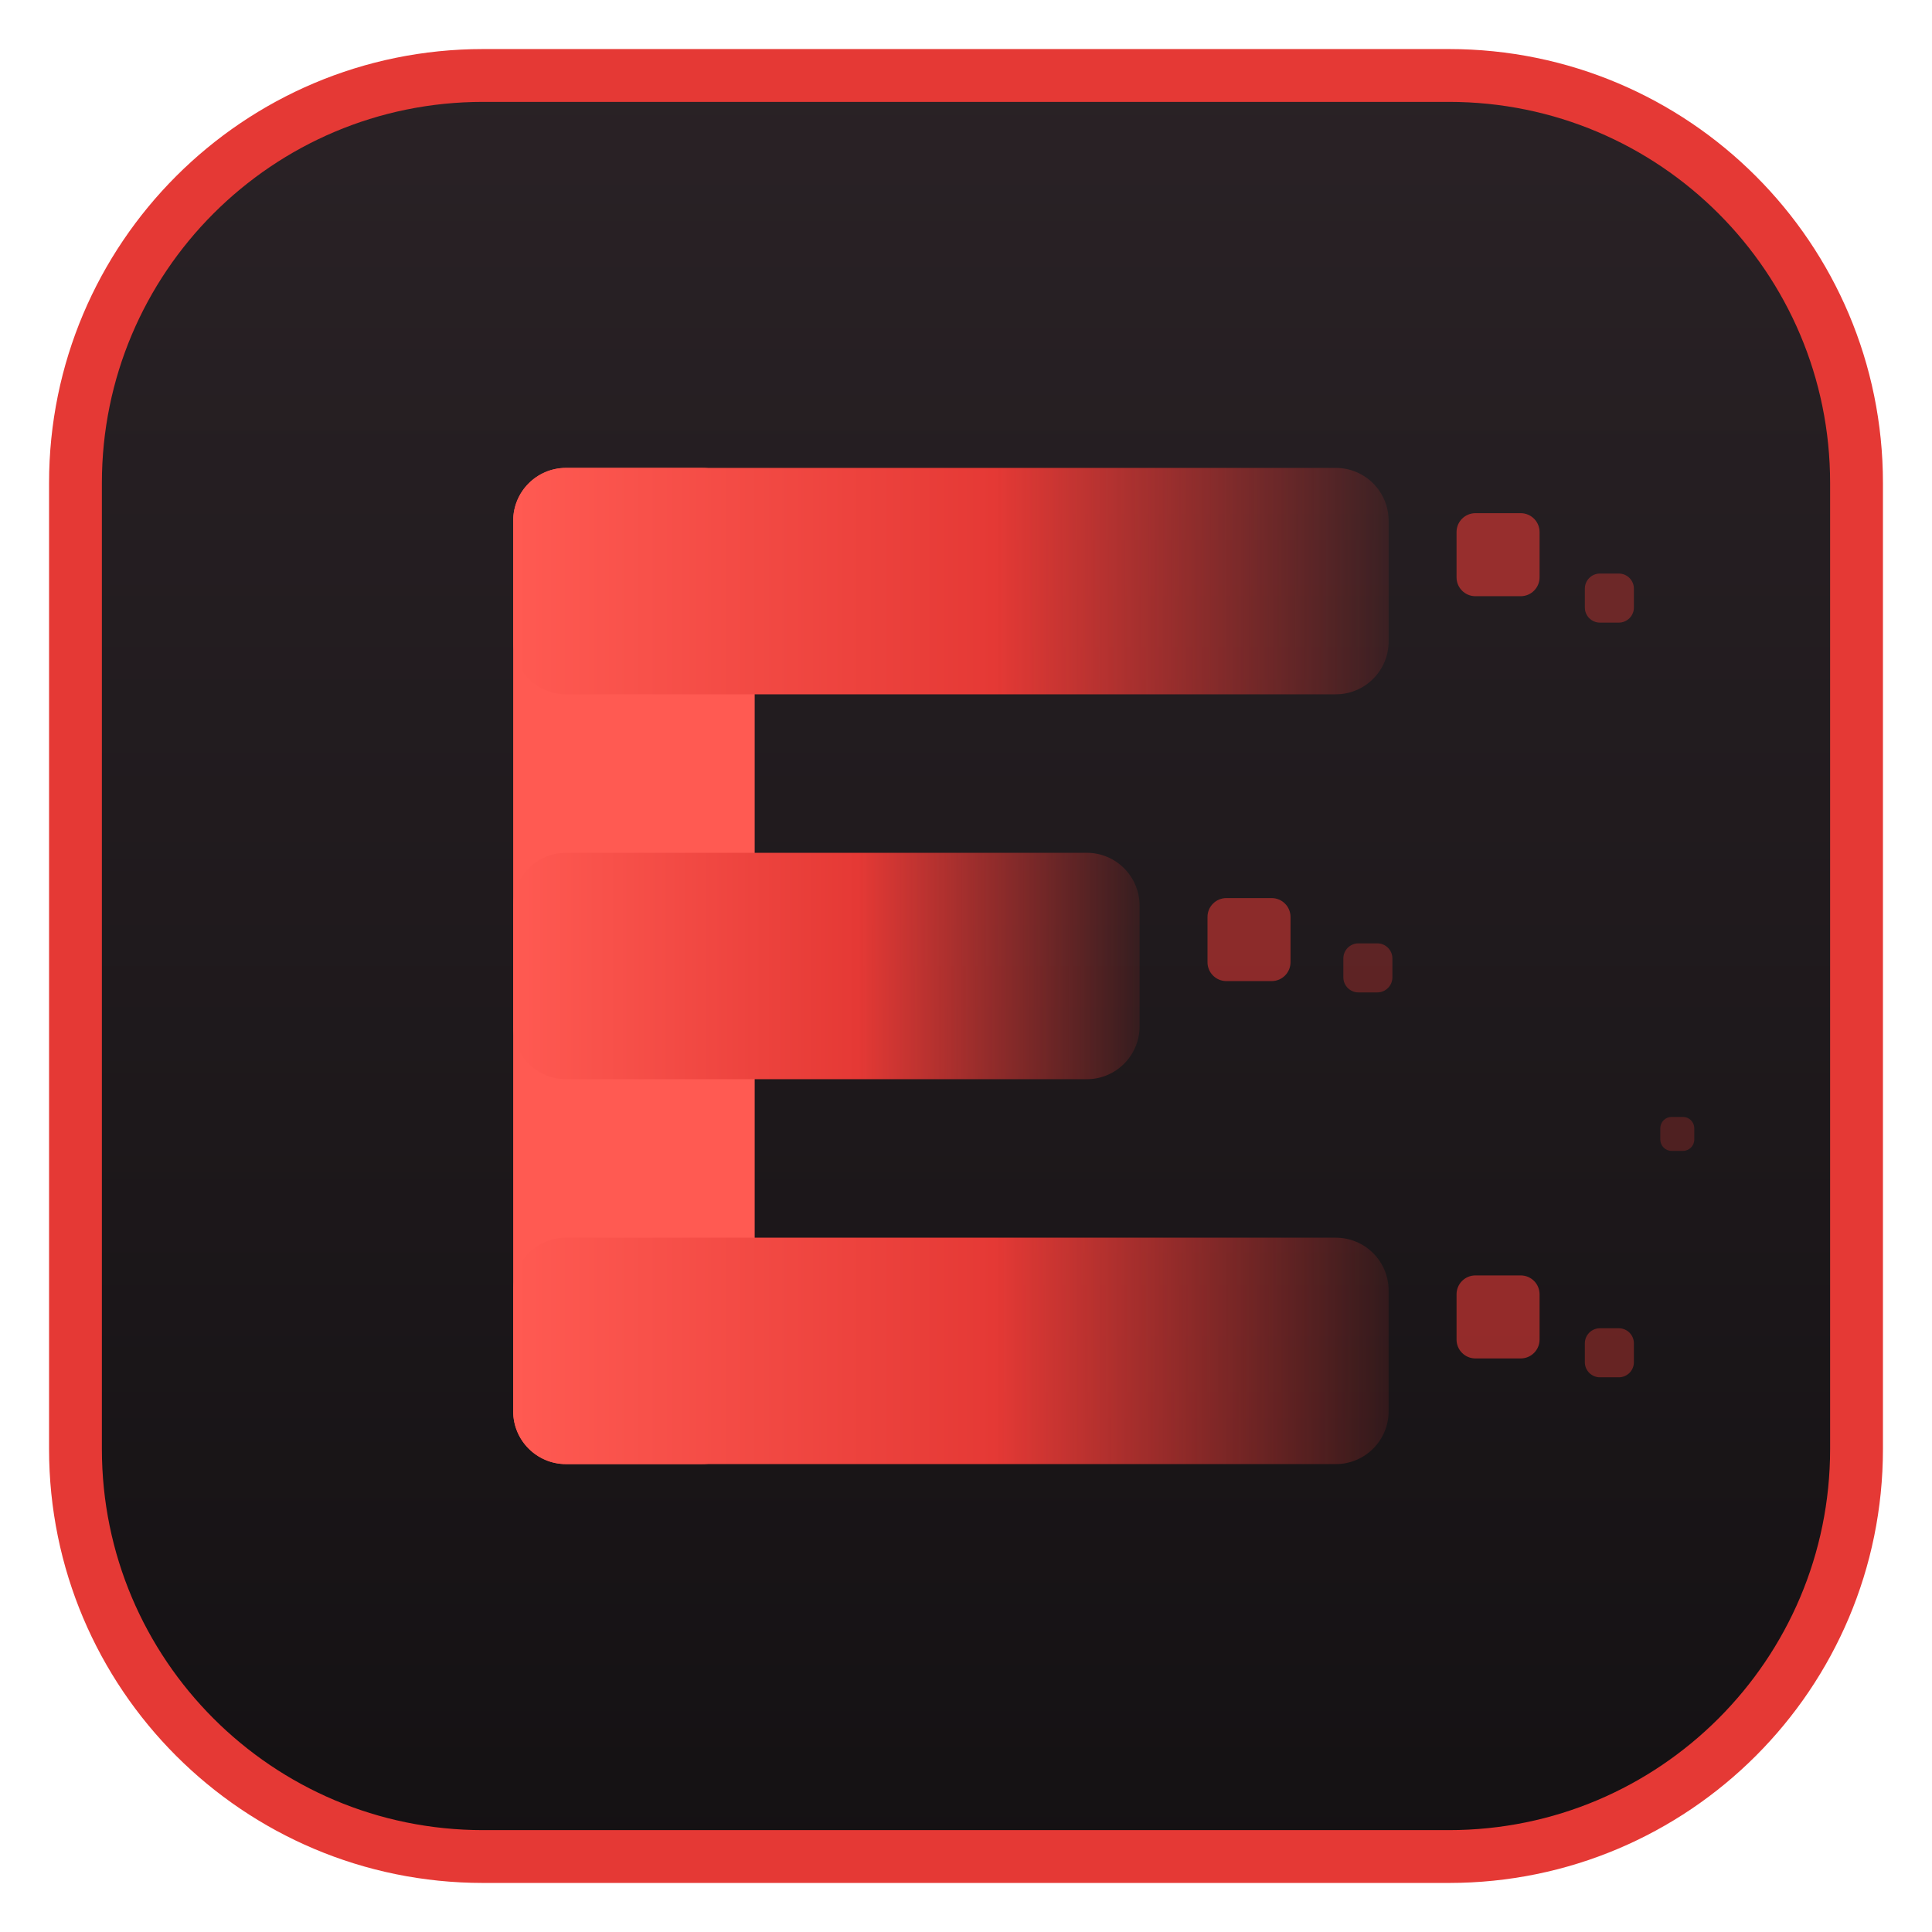
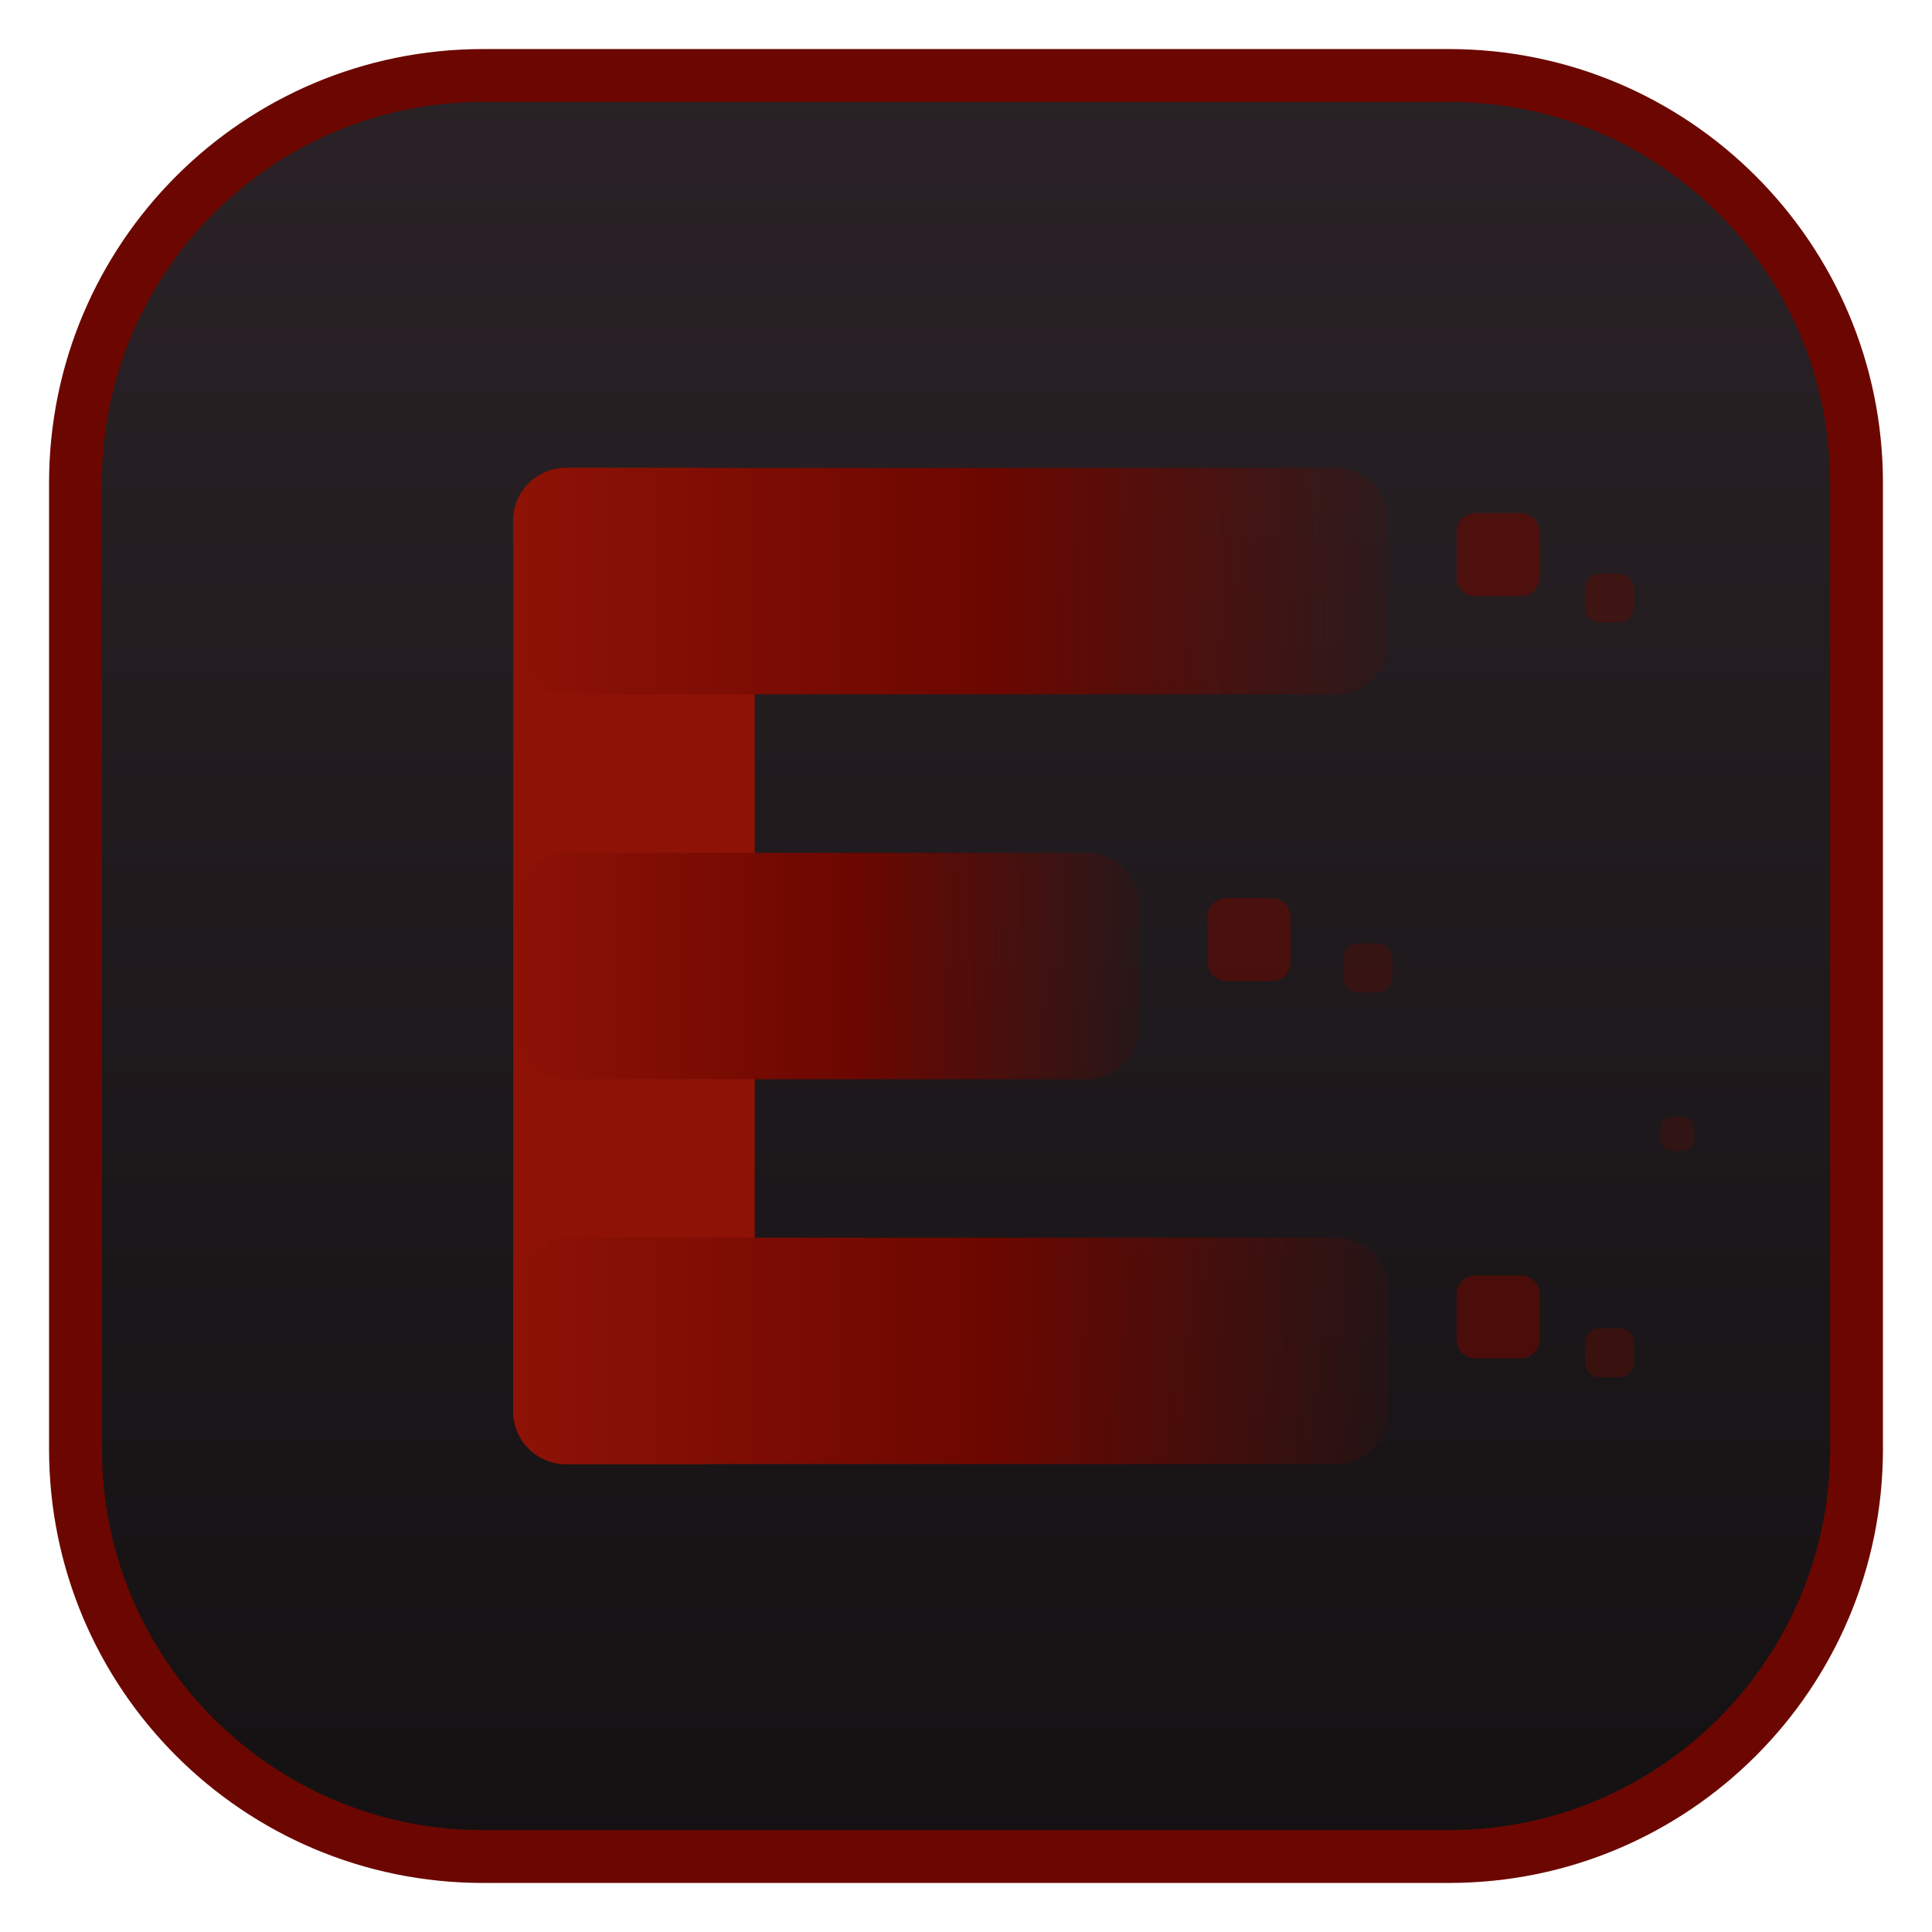
<svg xmlns="http://www.w3.org/2000/svg" width="512" height="512" viewBox="0 0 512 512">
  <defs>
    <linearGradient id="bg" x1="0" y1="0" x2="0" y2="1">
      <stop offset="0" stop-color="#2a2226" />
      <stop offset="1" stop-color="#141113" />
    </linearGradient>
    <linearGradient id="red" x1="0" y1="0" x2="1" y2="0">
-       <stop offset="0" stop-color="#ff5a52" />
-       <stop offset="0.55" stop-color="#e53935" />
-       <stop offset="1" stop-color="#e53935" stop-opacity="0.12" />
+       <stop offset="0" stop-color="#8E1206" />
+       <stop offset="0.55" stop-color="#6B0700" />
+       <stop offset="1" stop-color="#6B0700" stop-opacity="0.12" />
    </linearGradient>
  </defs>
  <rect x="20" y="20" width="472" height="472" rx="108" fill="url(#bg)" />
-   <rect x="20" y="20" width="472" height="472" rx="108" fill="none" stroke="#e53935" stroke-width="14" />
-   <rect x="136" y="124" width="64" height="264" rx="14" fill="#ff5a52" />
+   <rect x="20" y="20" width="472" height="472" rx="108" fill="none" stroke="#6B0700" stroke-width="14" />
+   <rect x="136" y="124" width="64" height="264" rx="14" fill="#8E1206" />
  <rect x="136" y="124" width="232" height="60" rx="14" fill="url(#red)" />
  <rect x="136" y="226" width="166" height="60" rx="14" fill="url(#red)" />
  <rect x="136" y="328" width="232" height="60" rx="14" fill="url(#red)" />
-   <g fill="#e53935">
+   <g fill="#6B0700">
    <rect x="386" y="136" width="22" height="22" rx="5" opacity="0.6" />
    <rect x="420" y="152" width="13" height="13" rx="4" opacity="0.38" />
    <rect x="320" y="238" width="22" height="22" rx="5" opacity="0.55" />
    <rect x="356" y="250" width="13" height="13" rx="4" opacity="0.32" />
    <rect x="386" y="338" width="22" height="22" rx="5" opacity="0.6" />
    <rect x="420" y="352" width="13" height="13" rx="4" opacity="0.38" />
    <rect x="440" y="296" width="9" height="9" rx="3" opacity="0.25" />
  </g>
</svg>
